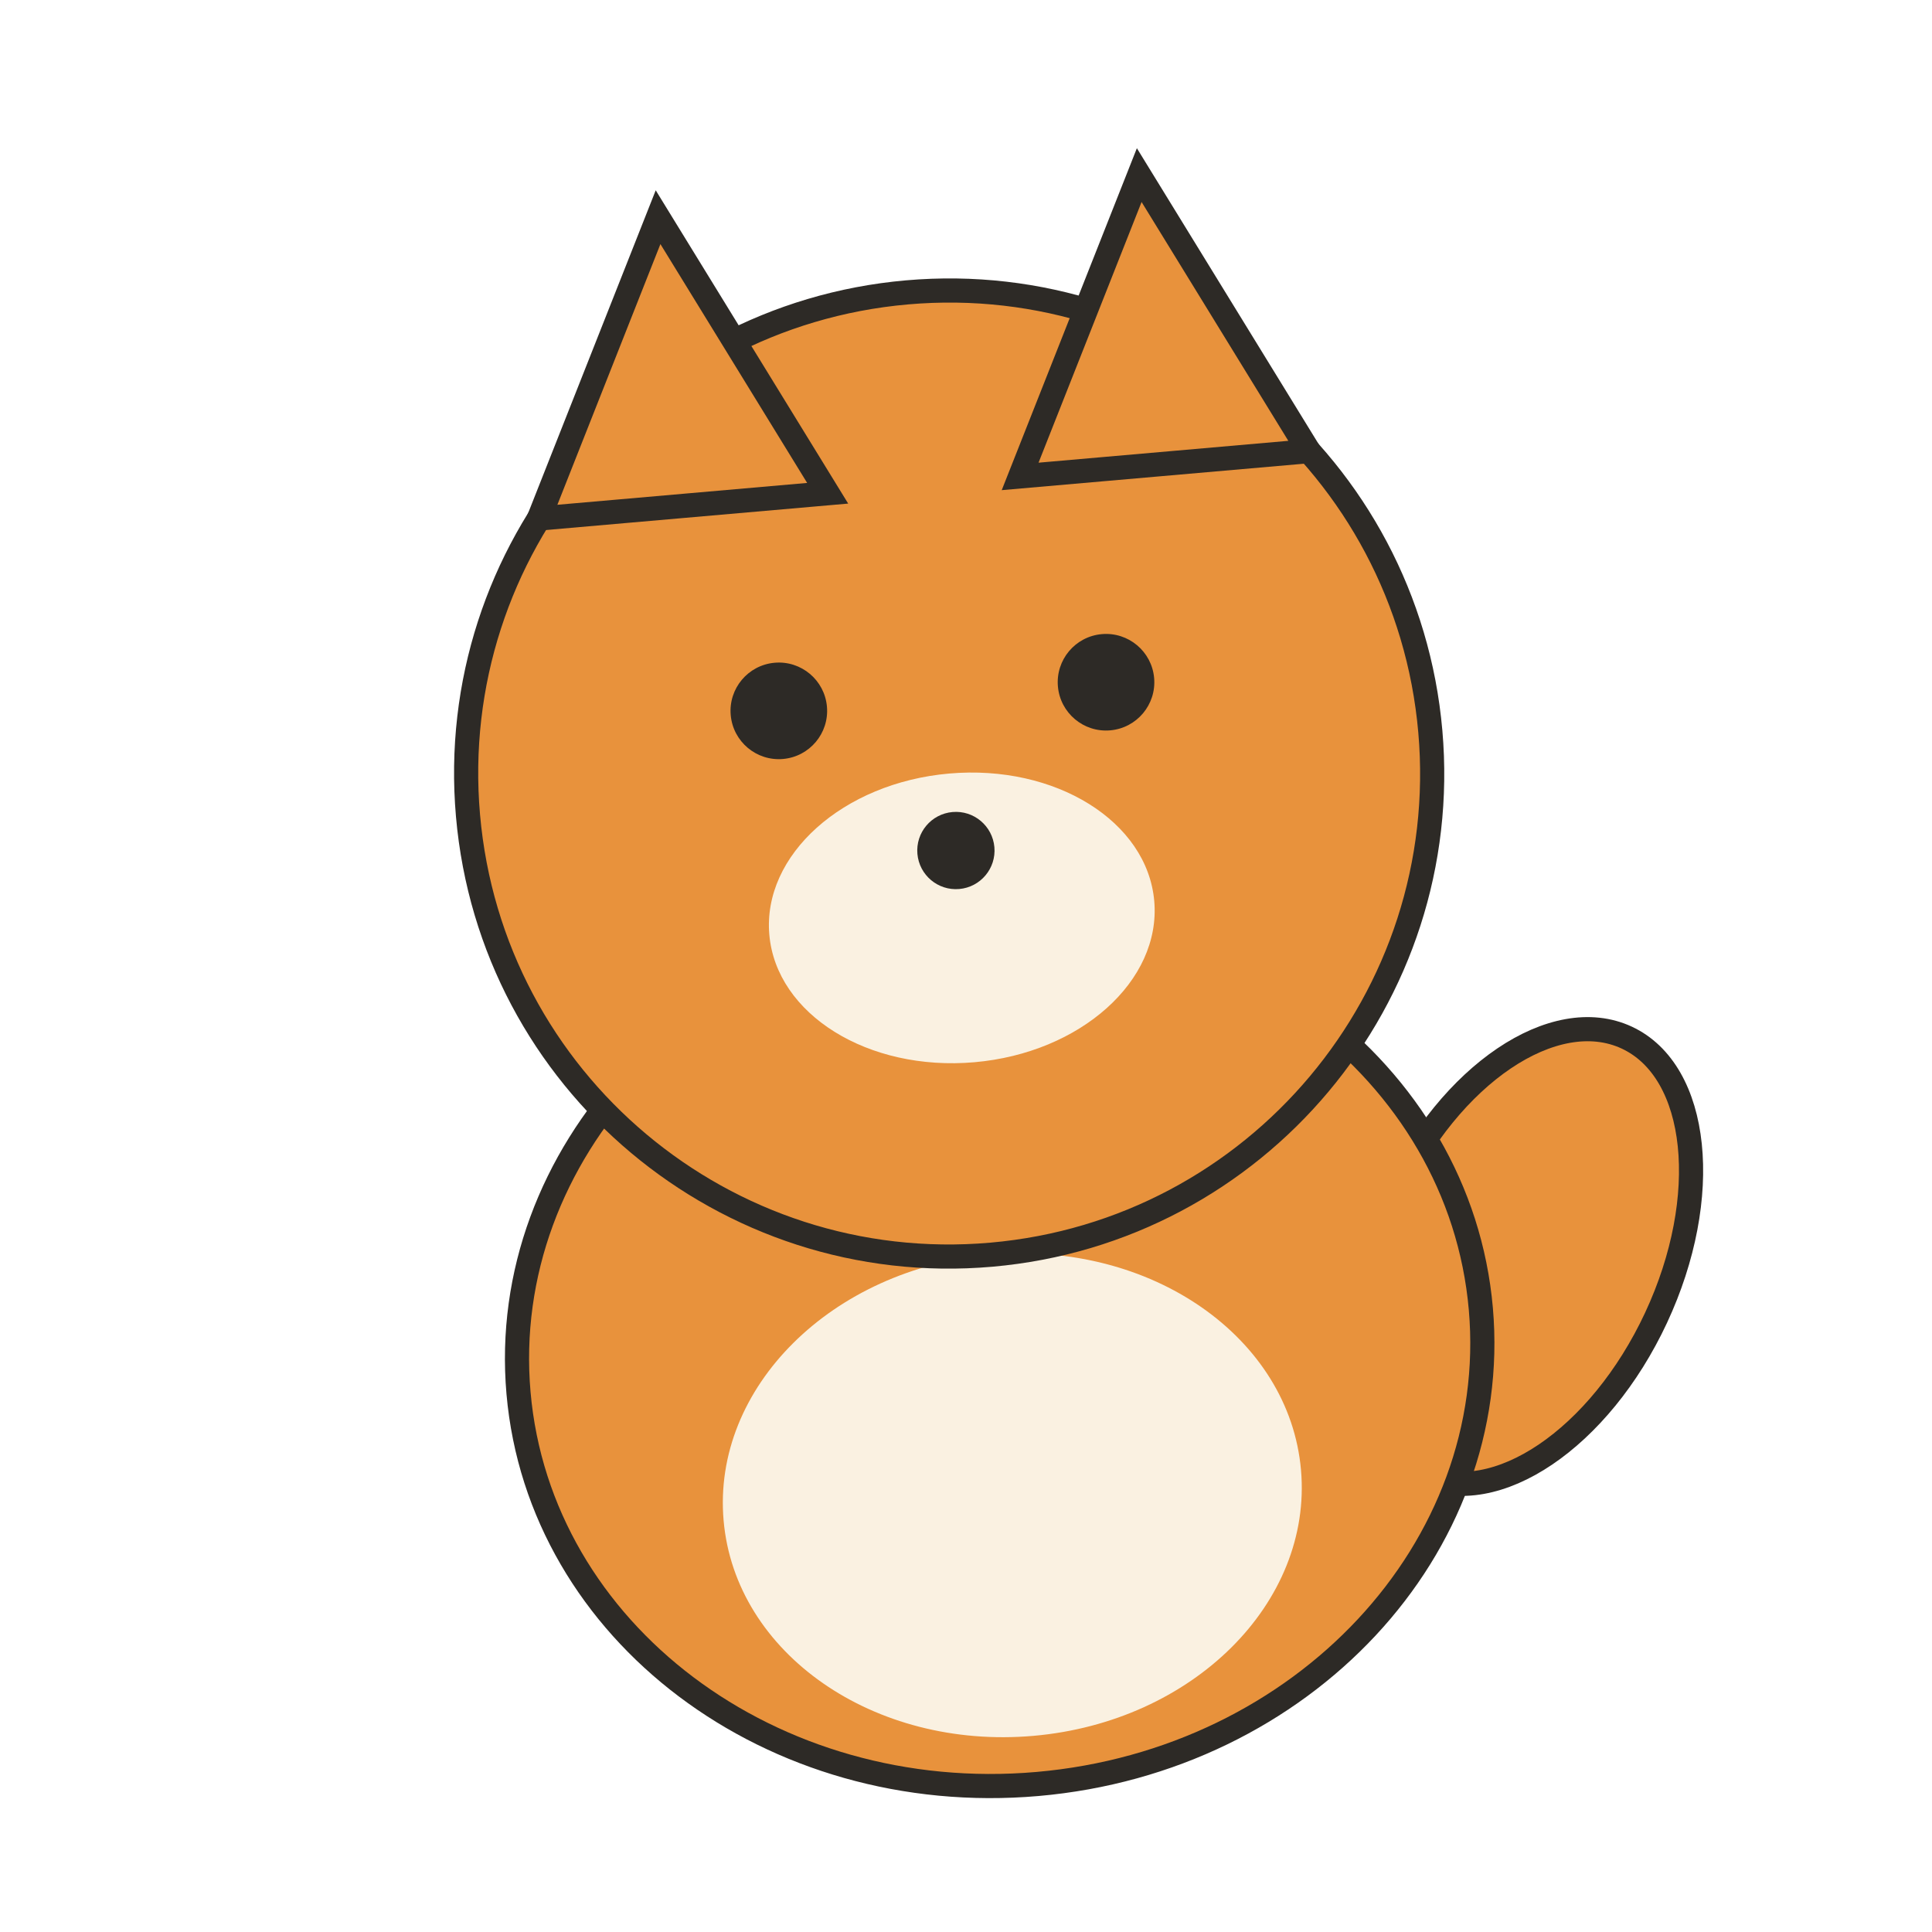
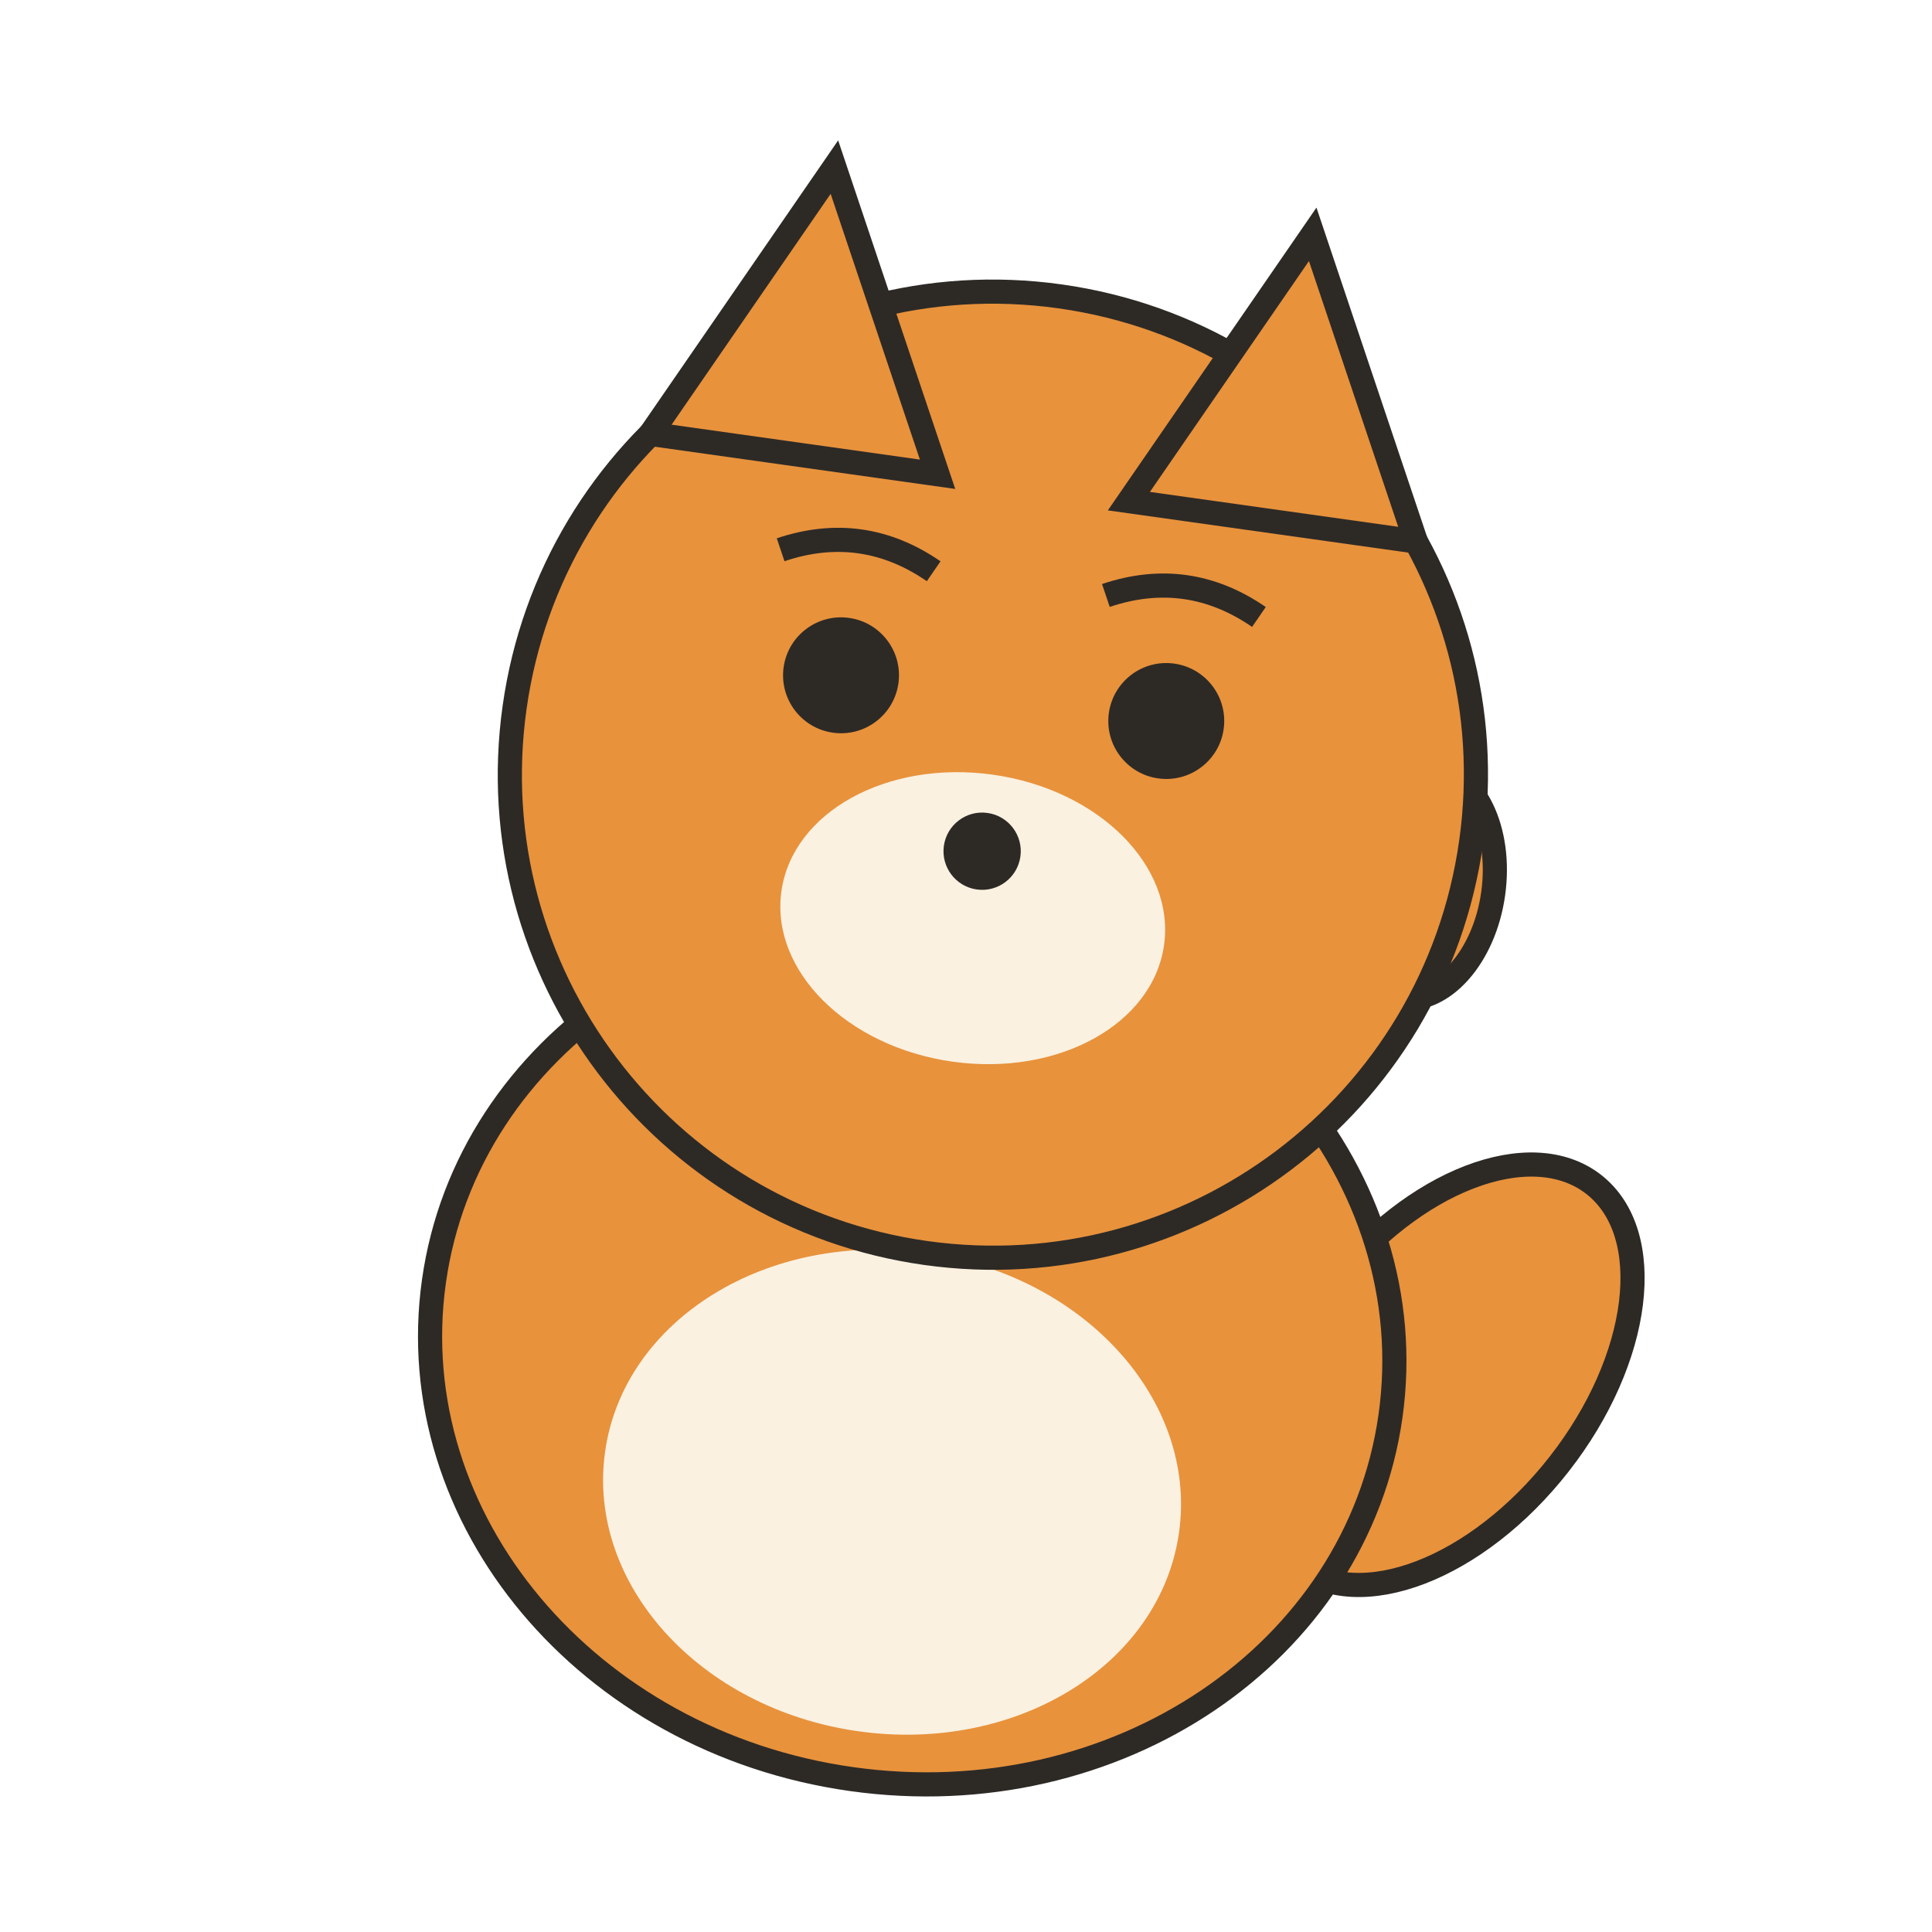
<svg xmlns="http://www.w3.org/2000/svg" viewBox="0 0 200 200">
-   <g transform="rotate(-5 100 100)">
+   <g transform="rotate(8 100 100)">
    <ellipse cx="155" cy="135" rx="15" ry="25" fill="#E8923C" stroke="#2D2A26" stroke-width="2.5" transform="rotate(30 155 135)" />
    <ellipse cx="100" cy="140" rx="50" ry="45" fill="#E8923C" stroke="#2D2A26" stroke-width="2.5" />
    <ellipse cx="100" cy="155" rx="30" ry="25" fill="#FAF1E1" />
+     <ellipse cx="145" cy="85" rx="8" ry="12" fill="#E8923C" stroke="#2D2A26" stroke-width="2.5" />
    <circle cx="100" cy="80" r="50" fill="#E8923C" stroke="#2D2A26" stroke-width="2.5" />
    <polygon points="60,50 75,20 90,50" fill="#E8923C" stroke="#2D2A26" stroke-width="2.5" />
    <polygon points="110,50 125,20 140,50" fill="#E8923C" stroke="#2D2A26" stroke-width="2.5" />
    <ellipse cx="100" cy="95" rx="20" ry="15" fill="#FAF1E1" />
    <circle cx="100" cy="88" r="4" fill="#2D2A26" />
-     <circle cx="83" cy="72" r="5" fill="#2D2A26" />
-     <circle cx="117" cy="72" r="5" fill="#2D2A26" />
+     <circle cx="83" cy="72" r="6" fill="#2D2A26" />
+     <circle cx="117" cy="72" r="6" fill="#2D2A26" />
+     <path d="M 75 60 Q 83 56 91 60" stroke="#2D2A26" stroke-width="2.5" fill="none" />
+     <path d="M 109 60 Q 117 56 125 60" stroke="#2D2A26" stroke-width="2.5" fill="none" />
  </g>
</svg>
